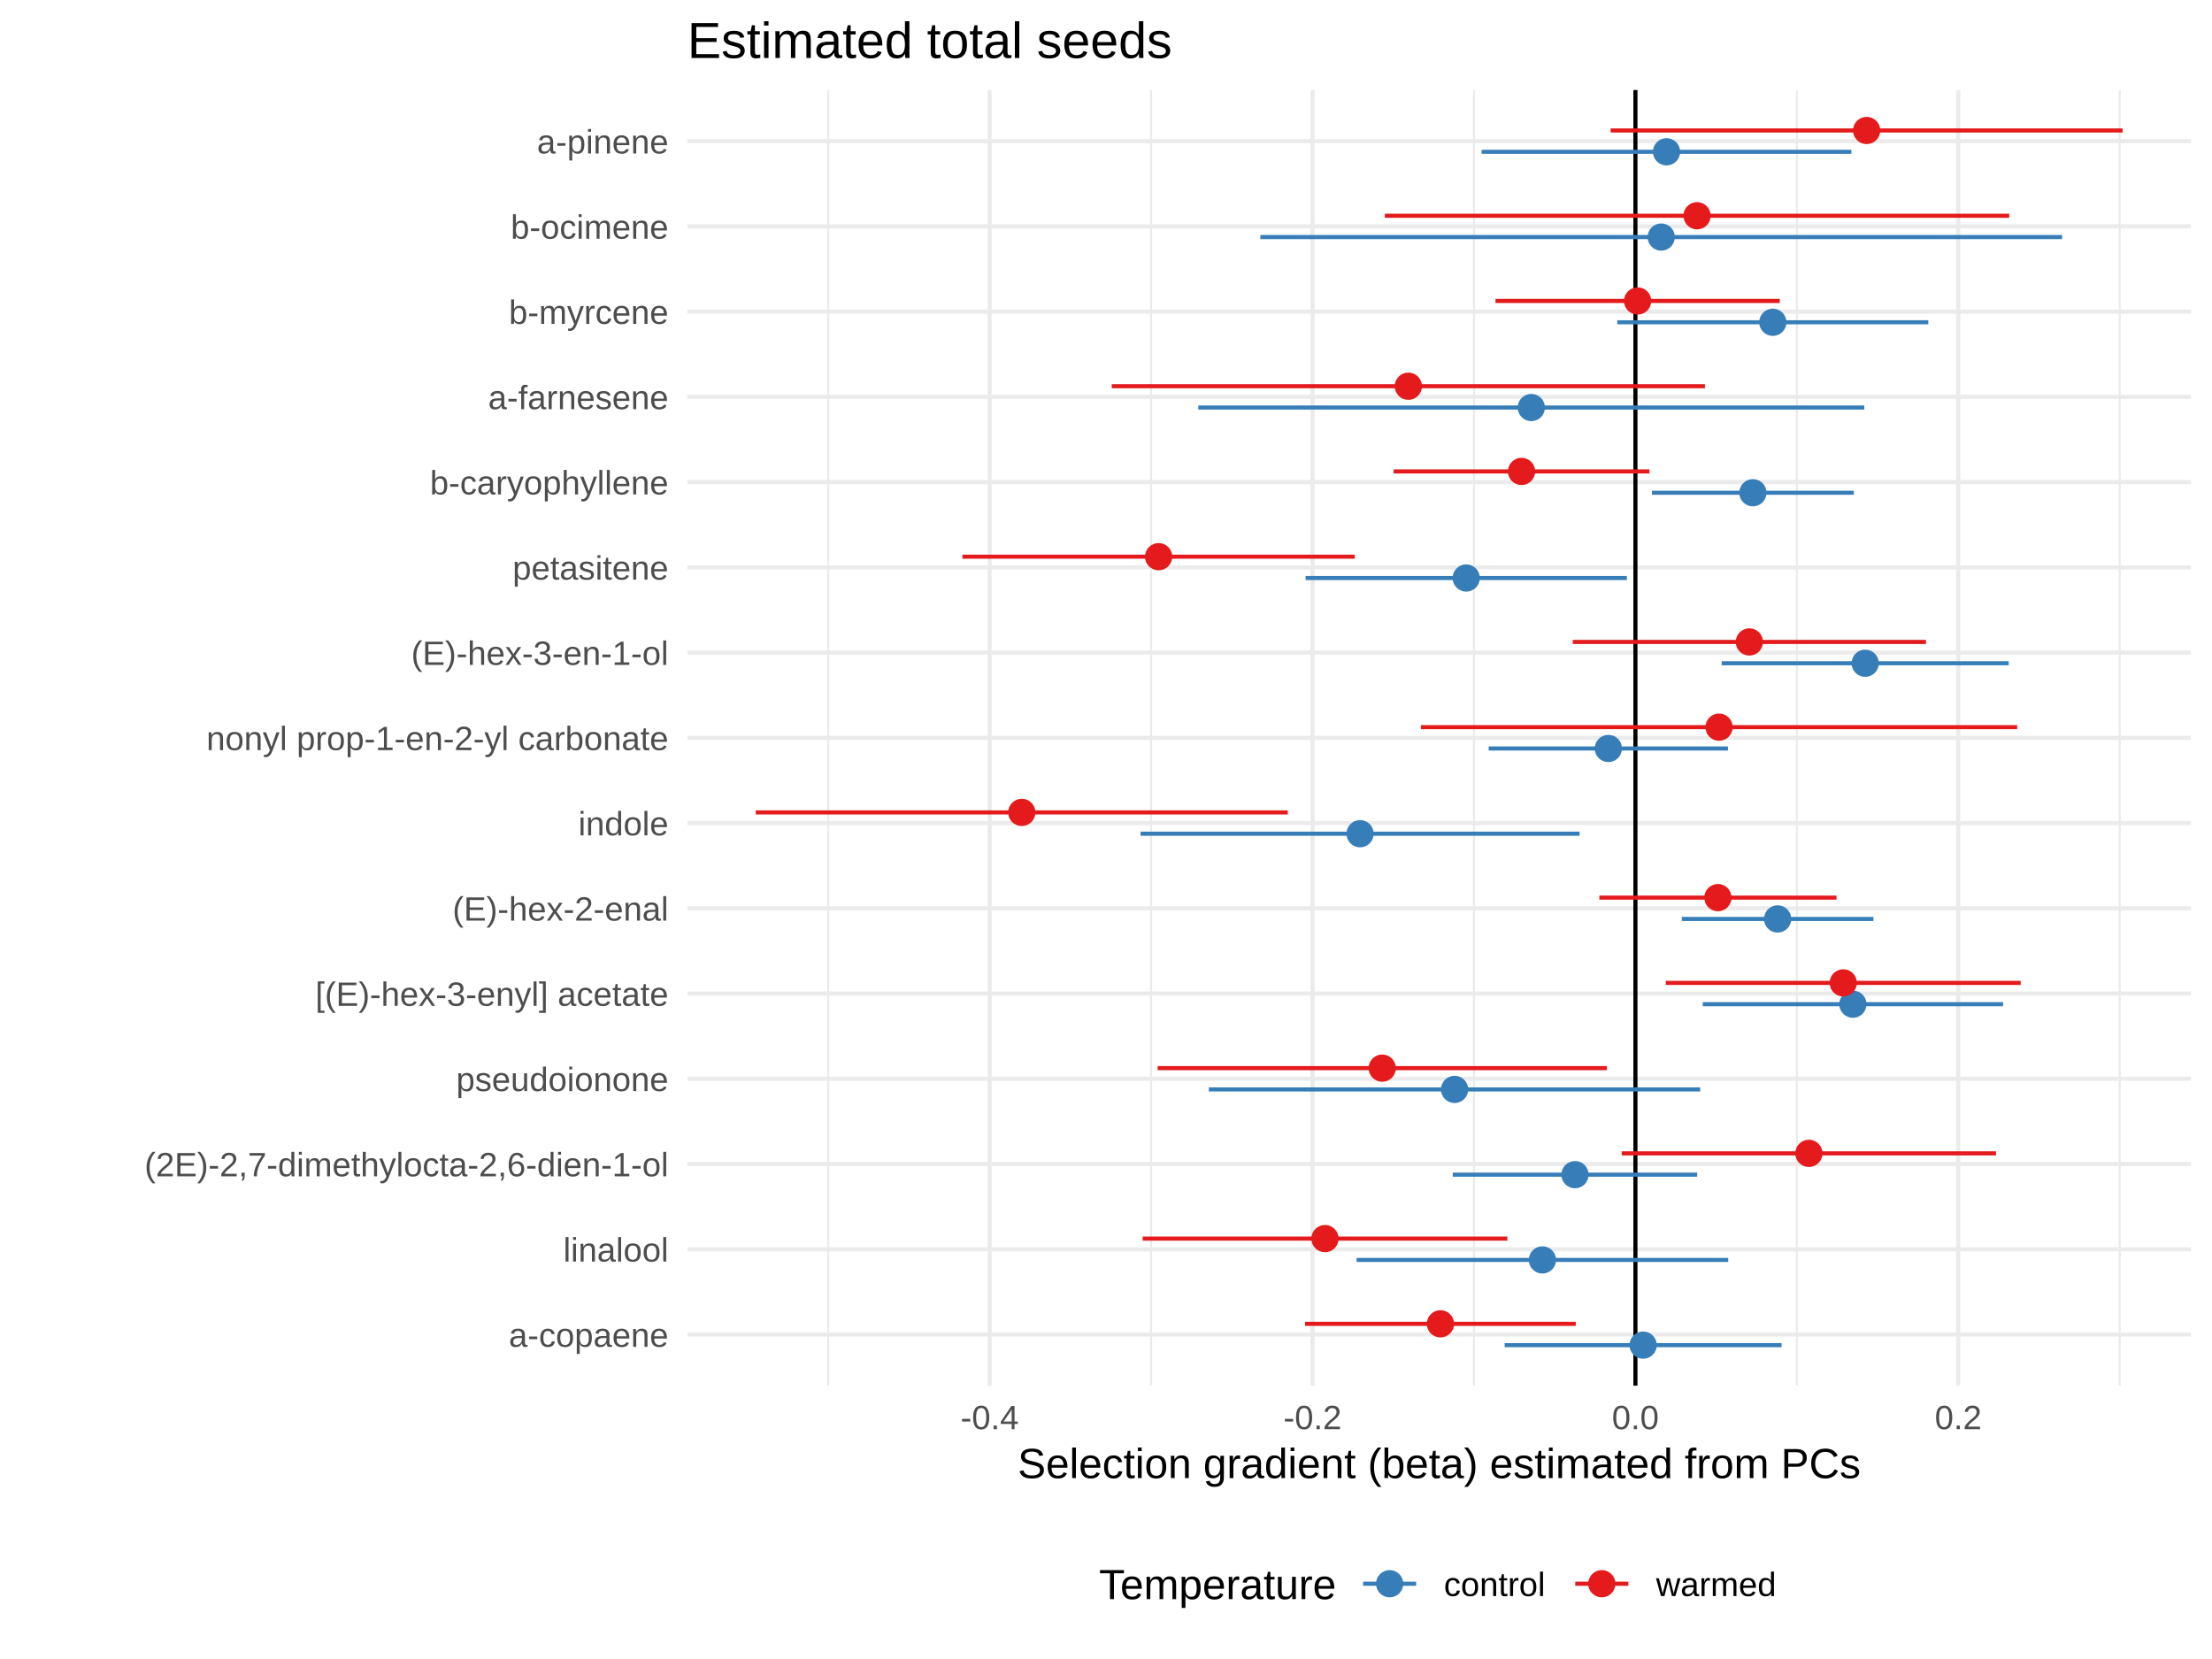
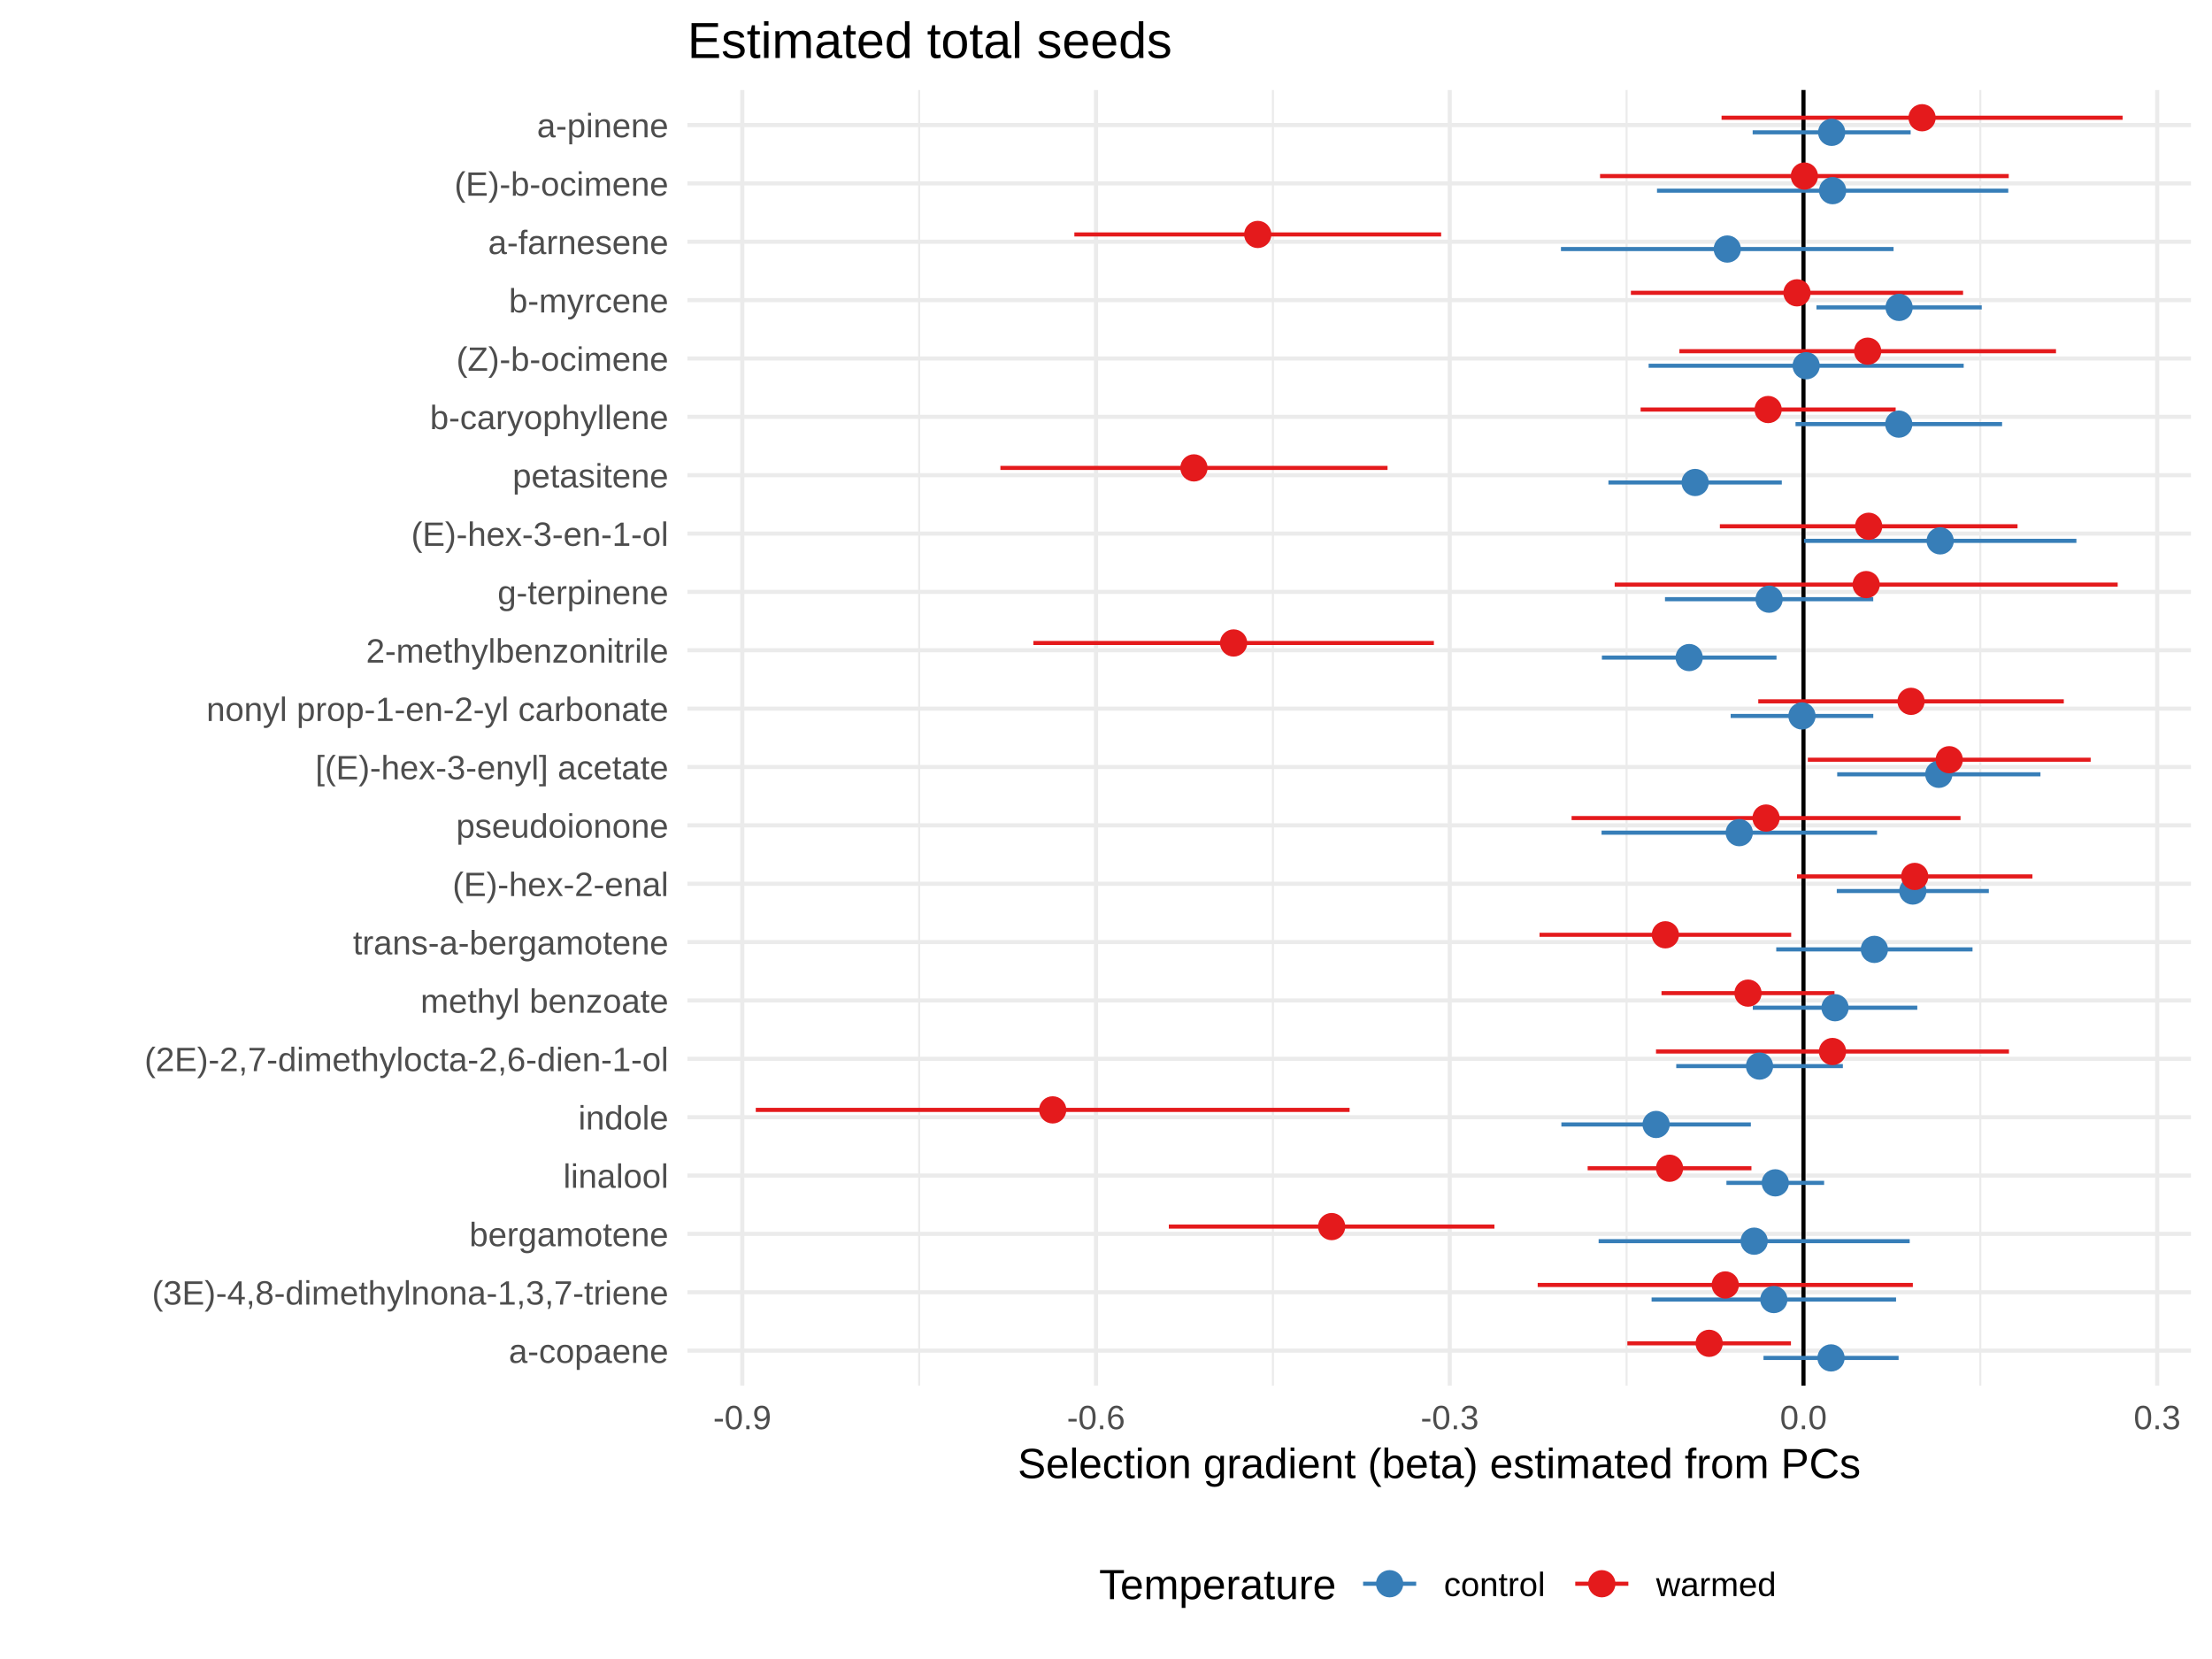
<svg xmlns="http://www.w3.org/2000/svg" class="svglite" width="576.00pt" height="432.00pt" viewBox="0 0 576.00 432.00">
  <defs>
    <style type="text/css">
    .svglite line, .svglite polyline, .svglite polygon, .svglite path, .svglite rect, .svglite circle {
      fill: none;
      stroke: #000000;
      stroke-linecap: round;
      stroke-linejoin: round;
      stroke-miterlimit: 10.00;
    }
    .svglite text {
      white-space: pre;
    }
  </style>
  </defs>
  <rect width="100%" height="100%" style="stroke: none; fill: #FFFFFF;" />
  <defs>
    <clipPath id="cpMC4wMHw1NzYuMDB8MC4wMHw0MzIuMDA=">
      <rect x="0.00" y="0.00" width="576.00" height="432.00" />
    </clipPath>
  </defs>
  <g clip-path="url(#cpMC4wMHw1NzYuMDB8MC4wMHw0MzIuMDA=)">
</g>
  <defs>
    <clipPath id="cpMTc5LjAwfDU3MC41MnwyMy40NHwzNjAuODI=">
      <rect x="179.00" y="23.44" width="391.52" height="337.38" />
    </clipPath>
  </defs>
  <g clip-path="url(#cpMTc5LjAwfDU3MC41MnwyMy40NHwzNjAuODI=)">
-     <polyline points="215.67,360.82 215.67,23.44 " style="stroke-width: 0.53; stroke: #EBEBEB; stroke-linecap: butt;" />
-     <polyline points="299.74,360.82 299.74,23.44 " style="stroke-width: 0.53; stroke: #EBEBEB; stroke-linecap: butt;" />
-     <polyline points="383.82,360.82 383.82,23.44 " style="stroke-width: 0.53; stroke: #EBEBEB; stroke-linecap: butt;" />
-     <polyline points="467.90,360.82 467.90,23.44 " style="stroke-width: 0.53; stroke: #EBEBEB; stroke-linecap: butt;" />
-     <polyline points="551.97,360.82 551.97,23.44 " style="stroke-width: 0.53; stroke: #EBEBEB; stroke-linecap: butt;" />
-     <polyline points="179.00,347.50 570.52,347.50 " style="stroke-width: 1.07; stroke: #EBEBEB; stroke-linecap: butt;" />
-     <polyline points="179.00,325.30 570.52,325.30 " style="stroke-width: 1.07; stroke: #EBEBEB; stroke-linecap: butt;" />
-     <polyline points="179.00,303.11 570.52,303.11 " style="stroke-width: 1.07; stroke: #EBEBEB; stroke-linecap: butt;" />
-     <polyline points="179.00,280.91 570.52,280.91 " style="stroke-width: 1.07; stroke: #EBEBEB; stroke-linecap: butt;" />
-     <polyline points="179.00,258.71 570.52,258.71 " style="stroke-width: 1.07; stroke: #EBEBEB; stroke-linecap: butt;" />
-     <polyline points="179.00,236.52 570.52,236.52 " style="stroke-width: 1.07; stroke: #EBEBEB; stroke-linecap: butt;" />
-     <polyline points="179.00,214.32 570.52,214.32 " style="stroke-width: 1.07; stroke: #EBEBEB; stroke-linecap: butt;" />
-     <polyline points="179.00,192.13 570.52,192.13 " style="stroke-width: 1.07; stroke: #EBEBEB; stroke-linecap: butt;" />
-     <polyline points="179.00,169.93 570.52,169.93 " style="stroke-width: 1.07; stroke: #EBEBEB; stroke-linecap: butt;" />
-     <polyline points="179.00,147.74 570.52,147.74 " style="stroke-width: 1.07; stroke: #EBEBEB; stroke-linecap: butt;" />
-     <polyline points="179.00,125.54 570.52,125.54 " style="stroke-width: 1.07; stroke: #EBEBEB; stroke-linecap: butt;" />
-     <polyline points="179.00,103.34 570.52,103.34 " style="stroke-width: 1.07; stroke: #EBEBEB; stroke-linecap: butt;" />
-     <polyline points="179.00,81.15 570.52,81.15 " style="stroke-width: 1.07; stroke: #EBEBEB; stroke-linecap: butt;" />
-     <polyline points="179.00,58.95 570.52,58.95 " style="stroke-width: 1.07; stroke: #EBEBEB; stroke-linecap: butt;" />
-     <polyline points="179.00,36.76 570.52,36.76 " style="stroke-width: 1.07; stroke: #EBEBEB; stroke-linecap: butt;" />
-     <polyline points="257.71,360.82 257.71,23.44 " style="stroke-width: 1.07; stroke: #EBEBEB; stroke-linecap: butt;" />
-     <polyline points="341.78,360.82 341.78,23.44 " style="stroke-width: 1.07; stroke: #EBEBEB; stroke-linecap: butt;" />
-     <polyline points="425.86,360.82 425.86,23.44 " style="stroke-width: 1.07; stroke: #EBEBEB; stroke-linecap: butt;" />
-     <polyline points="509.93,360.82 509.93,23.44 " style="stroke-width: 1.07; stroke: #EBEBEB; stroke-linecap: butt;" />
-     <line x1="425.86" y1="360.82" x2="425.86" y2="23.44" style="stroke-width: 1.07; stroke-linecap: butt;" />
-     <line x1="312.04" y1="106.12" x2="485.46" y2="106.12" style="stroke-width: 1.07; stroke: #377EB8; stroke-linecap: butt;" />
-     <line x1="421.14" y1="83.92" x2="502.13" y2="83.92" style="stroke-width: 1.07; stroke: #377EB8; stroke-linecap: butt;" />
-     <line x1="328.19" y1="61.73" x2="536.98" y2="61.73" style="stroke-width: 1.07; stroke: #377EB8; stroke-linecap: butt;" />
-     <line x1="385.82" y1="39.53" x2="482.10" y2="39.53" style="stroke-width: 1.07; stroke: #377EB8; stroke-linecap: butt;" />
-     <line x1="437.94" y1="239.29" x2="487.84" y2="239.29" style="stroke-width: 1.07; stroke: #377EB8; stroke-linecap: butt;" />
-     <line x1="378.30" y1="305.88" x2="441.94" y2="305.88" style="stroke-width: 1.07; stroke: #377EB8; stroke-linecap: butt;" />
-     <line x1="448.32" y1="172.71" x2="523.06" y2="172.71" style="stroke-width: 1.07; stroke: #377EB8; stroke-linecap: butt;" />
-     <line x1="443.38" y1="261.49" x2="521.60" y2="261.49" style="stroke-width: 1.07; stroke: #377EB8; stroke-linecap: butt;" />
-     <line x1="314.79" y1="283.68" x2="442.74" y2="283.68" style="stroke-width: 1.07; stroke: #377EB8; stroke-linecap: butt;" />
-     <line x1="430.16" y1="128.31" x2="482.73" y2="128.31" style="stroke-width: 1.07; stroke: #377EB8; stroke-linecap: butt;" />
-     <line x1="387.65" y1="194.90" x2="449.96" y2="194.90" style="stroke-width: 1.07; stroke: #377EB8; stroke-linecap: butt;" />
-     <line x1="391.81" y1="350.27" x2="463.92" y2="350.27" style="stroke-width: 1.07; stroke: #377EB8; stroke-linecap: butt;" />
-     <line x1="353.25" y1="328.08" x2="450.02" y2="328.08" style="stroke-width: 1.07; stroke: #377EB8; stroke-linecap: butt;" />
-     <line x1="339.97" y1="150.51" x2="423.63" y2="150.51" style="stroke-width: 1.07; stroke: #377EB8; stroke-linecap: butt;" />
-     <line x1="297.00" y1="217.10" x2="411.32" y2="217.10" style="stroke-width: 1.07; stroke: #377EB8; stroke-linecap: butt;" />
-     <line x1="289.49" y1="100.57" x2="443.96" y2="100.57" style="stroke-width: 1.07; stroke: #E41A1C; stroke-linecap: butt;" />
-     <line x1="389.42" y1="78.37" x2="463.44" y2="78.37" style="stroke-width: 1.07; stroke: #E41A1C; stroke-linecap: butt;" />
-     <line x1="360.61" y1="56.18" x2="523.21" y2="56.18" style="stroke-width: 1.07; stroke: #E41A1C; stroke-linecap: butt;" />
-     <line x1="419.41" y1="33.98" x2="552.72" y2="33.98" style="stroke-width: 1.07; stroke: #E41A1C; stroke-linecap: butt;" />
-     <line x1="416.47" y1="233.74" x2="478.22" y2="233.74" style="stroke-width: 1.07; stroke: #E41A1C; stroke-linecap: butt;" />
-     <line x1="422.29" y1="300.33" x2="519.76" y2="300.33" style="stroke-width: 1.07; stroke: #E41A1C; stroke-linecap: butt;" />
-     <line x1="409.55" y1="167.16" x2="501.52" y2="167.16" style="stroke-width: 1.07; stroke: #E41A1C; stroke-linecap: butt;" />
-     <line x1="433.77" y1="255.94" x2="526.18" y2="255.94" style="stroke-width: 1.07; stroke: #E41A1C; stroke-linecap: butt;" />
-     <line x1="301.44" y1="278.14" x2="418.43" y2="278.14" style="stroke-width: 1.07; stroke: #E41A1C; stroke-linecap: butt;" />
-     <line x1="362.89" y1="122.76" x2="429.52" y2="122.76" style="stroke-width: 1.07; stroke: #E41A1C; stroke-linecap: butt;" />
-     <line x1="370.00" y1="189.35" x2="525.27" y2="189.35" style="stroke-width: 1.07; stroke: #E41A1C; stroke-linecap: butt;" />
-     <line x1="339.85" y1="344.72" x2="410.33" y2="344.72" style="stroke-width: 1.07; stroke: #E41A1C; stroke-linecap: butt;" />
-     <line x1="297.54" y1="322.53" x2="392.51" y2="322.53" style="stroke-width: 1.07; stroke: #E41A1C; stroke-linecap: butt;" />
-     <line x1="250.61" y1="144.96" x2="352.79" y2="144.96" style="stroke-width: 1.07; stroke: #E41A1C; stroke-linecap: butt;" />
-     <line x1="196.80" y1="211.55" x2="335.34" y2="211.55" style="stroke-width: 1.07; stroke: #E41A1C; stroke-linecap: butt;" />
-     <circle cx="398.75" cy="106.12" r="2.84" style="stroke-width: 1.42; stroke: #377EB8; fill: #377EB8;" />
-     <circle cx="461.64" cy="83.92" r="2.84" style="stroke-width: 1.42; stroke: #377EB8; fill: #377EB8;" />
-     <circle cx="432.58" cy="61.73" r="2.84" style="stroke-width: 1.42; stroke: #377EB8; fill: #377EB8;" />
-     <circle cx="433.96" cy="39.53" r="2.84" style="stroke-width: 1.42; stroke: #377EB8; fill: #377EB8;" />
-     <circle cx="462.89" cy="239.29" r="2.84" style="stroke-width: 1.42; stroke: #377EB8; fill: #377EB8;" />
-     <circle cx="410.12" cy="305.88" r="2.84" style="stroke-width: 1.42; stroke: #377EB8; fill: #377EB8;" />
-     <circle cx="485.69" cy="172.71" r="2.84" style="stroke-width: 1.42; stroke: #377EB8; fill: #377EB8;" />
-     <circle cx="482.49" cy="261.49" r="2.84" style="stroke-width: 1.42; stroke: #377EB8; fill: #377EB8;" />
-     <circle cx="378.77" cy="283.68" r="2.84" style="stroke-width: 1.42; stroke: #377EB8; fill: #377EB8;" />
-     <circle cx="456.45" cy="128.31" r="2.84" style="stroke-width: 1.42; stroke: #377EB8; fill: #377EB8;" />
-     <circle cx="418.81" cy="194.90" r="2.84" style="stroke-width: 1.42; stroke: #377EB8; fill: #377EB8;" />
-     <circle cx="427.87" cy="350.27" r="2.84" style="stroke-width: 1.42; stroke: #377EB8; fill: #377EB8;" />
-     <circle cx="401.64" cy="328.08" r="2.84" style="stroke-width: 1.42; stroke: #377EB8; fill: #377EB8;" />
-     <circle cx="381.80" cy="150.51" r="2.84" style="stroke-width: 1.42; stroke: #377EB8; fill: #377EB8;" />
-     <circle cx="354.16" cy="217.10" r="2.84" style="stroke-width: 1.42; stroke: #377EB8; fill: #377EB8;" />
-     <circle cx="366.73" cy="100.57" r="2.84" style="stroke-width: 1.42; stroke: #E41A1C; fill: #E41A1C;" />
-     <circle cx="426.43" cy="78.37" r="2.84" style="stroke-width: 1.42; stroke: #E41A1C; fill: #E41A1C;" />
-     <circle cx="441.91" cy="56.18" r="2.84" style="stroke-width: 1.42; stroke: #E41A1C; fill: #E41A1C;" />
-     <circle cx="486.07" cy="33.98" r="2.84" style="stroke-width: 1.42; stroke: #E41A1C; fill: #E41A1C;" />
-     <circle cx="447.34" cy="233.74" r="2.84" style="stroke-width: 1.42; stroke: #E41A1C; fill: #E41A1C;" />
-     <circle cx="471.03" cy="300.33" r="2.84" style="stroke-width: 1.42; stroke: #E41A1C; fill: #E41A1C;" />
-     <circle cx="455.53" cy="167.16" r="2.84" style="stroke-width: 1.42; stroke: #E41A1C; fill: #E41A1C;" />
-     <circle cx="479.98" cy="255.94" r="2.84" style="stroke-width: 1.42; stroke: #E41A1C; fill: #E41A1C;" />
-     <circle cx="359.93" cy="278.14" r="2.84" style="stroke-width: 1.42; stroke: #E41A1C; fill: #E41A1C;" />
-     <circle cx="396.20" cy="122.76" r="2.84" style="stroke-width: 1.42; stroke: #E41A1C; fill: #E41A1C;" />
-     <circle cx="447.64" cy="189.35" r="2.84" style="stroke-width: 1.42; stroke: #E41A1C; fill: #E41A1C;" />
-     <circle cx="375.09" cy="344.72" r="2.84" style="stroke-width: 1.42; stroke: #E41A1C; fill: #E41A1C;" />
-     <circle cx="345.02" cy="322.53" r="2.84" style="stroke-width: 1.42; stroke: #E41A1C; fill: #E41A1C;" />
-     <circle cx="301.70" cy="144.96" r="2.84" style="stroke-width: 1.42; stroke: #E41A1C; fill: #E41A1C;" />
-     <circle cx="266.07" cy="211.55" r="2.84" style="stroke-width: 1.42; stroke: #E41A1C; fill: #E41A1C;" />
+     <polyline points="239.35,360.82 239.35,23.44 " style="stroke-width: 0.53; stroke: #EBEBEB; stroke-linecap: butt;" />
+     <polyline points="331.46,360.82 331.46,23.44 " style="stroke-width: 0.53; stroke: #EBEBEB; stroke-linecap: butt;" />
+     <polyline points="423.56,360.82 423.56,23.44 " style="stroke-width: 0.53; stroke: #EBEBEB; stroke-linecap: butt;" />
+     <polyline points="515.67,360.82 515.67,23.44 " style="stroke-width: 0.53; stroke: #EBEBEB; stroke-linecap: butt;" />
+     <polyline points="179.00,351.70 570.52,351.70 " style="stroke-width: 1.07; stroke: #EBEBEB; stroke-linecap: butt;" />
+     <polyline points="179.00,336.50 570.52,336.50 " style="stroke-width: 1.07; stroke: #EBEBEB; stroke-linecap: butt;" />
+     <polyline points="179.00,321.30 570.52,321.30 " style="stroke-width: 1.07; stroke: #EBEBEB; stroke-linecap: butt;" />
+     <polyline points="179.00,306.11 570.52,306.11 " style="stroke-width: 1.07; stroke: #EBEBEB; stroke-linecap: butt;" />
+     <polyline points="179.00,290.91 570.52,290.91 " style="stroke-width: 1.07; stroke: #EBEBEB; stroke-linecap: butt;" />
+     <polyline points="179.00,275.71 570.52,275.71 " style="stroke-width: 1.07; stroke: #EBEBEB; stroke-linecap: butt;" />
+     <polyline points="179.00,260.51 570.52,260.51 " style="stroke-width: 1.07; stroke: #EBEBEB; stroke-linecap: butt;" />
+     <polyline points="179.00,245.32 570.52,245.32 " style="stroke-width: 1.07; stroke: #EBEBEB; stroke-linecap: butt;" />
+     <polyline points="179.00,230.12 570.52,230.12 " style="stroke-width: 1.07; stroke: #EBEBEB; stroke-linecap: butt;" />
+     <polyline points="179.00,214.92 570.52,214.92 " style="stroke-width: 1.07; stroke: #EBEBEB; stroke-linecap: butt;" />
+     <polyline points="179.00,199.73 570.52,199.73 " style="stroke-width: 1.07; stroke: #EBEBEB; stroke-linecap: butt;" />
+     <polyline points="179.00,184.53 570.52,184.53 " style="stroke-width: 1.07; stroke: #EBEBEB; stroke-linecap: butt;" />
+     <polyline points="179.00,169.33 570.52,169.33 " style="stroke-width: 1.07; stroke: #EBEBEB; stroke-linecap: butt;" />
+     <polyline points="179.00,154.13 570.52,154.13 " style="stroke-width: 1.07; stroke: #EBEBEB; stroke-linecap: butt;" />
+     <polyline points="179.00,138.94 570.52,138.94 " style="stroke-width: 1.07; stroke: #EBEBEB; stroke-linecap: butt;" />
+     <polyline points="179.00,123.74 570.52,123.74 " style="stroke-width: 1.07; stroke: #EBEBEB; stroke-linecap: butt;" />
+     <polyline points="179.00,108.54 570.52,108.54 " style="stroke-width: 1.07; stroke: #EBEBEB; stroke-linecap: butt;" />
+     <polyline points="179.00,93.35 570.52,93.35 " style="stroke-width: 1.07; stroke: #EBEBEB; stroke-linecap: butt;" />
+     <polyline points="179.00,78.15 570.52,78.15 " style="stroke-width: 1.07; stroke: #EBEBEB; stroke-linecap: butt;" />
+     <polyline points="179.00,62.95 570.52,62.95 " style="stroke-width: 1.07; stroke: #EBEBEB; stroke-linecap: butt;" />
+     <polyline points="179.00,47.75 570.52,47.75 " style="stroke-width: 1.07; stroke: #EBEBEB; stroke-linecap: butt;" />
+     <polyline points="179.00,32.56 570.52,32.56 " style="stroke-width: 1.07; stroke: #EBEBEB; stroke-linecap: butt;" />
+     <polyline points="193.29,360.82 193.29,23.44 " style="stroke-width: 1.07; stroke: #EBEBEB; stroke-linecap: butt;" />
+     <polyline points="285.40,360.82 285.40,23.44 " style="stroke-width: 1.07; stroke: #EBEBEB; stroke-linecap: butt;" />
+     <polyline points="377.51,360.82 377.51,23.44 " style="stroke-width: 1.07; stroke: #EBEBEB; stroke-linecap: butt;" />
+     <polyline points="469.62,360.82 469.62,23.44 " style="stroke-width: 1.07; stroke: #EBEBEB; stroke-linecap: butt;" />
+     <polyline points="561.73,360.82 561.73,23.44 " style="stroke-width: 1.07; stroke: #EBEBEB; stroke-linecap: butt;" />
+     <line x1="469.62" y1="360.82" x2="469.62" y2="23.44" style="stroke-width: 1.07; stroke-linecap: butt;" />
+     <line x1="406.47" y1="64.85" x2="493.08" y2="64.85" style="stroke-width: 1.07; stroke: #377EB8; stroke-linecap: butt;" />
+     <line x1="473.00" y1="80.05" x2="516.04" y2="80.05" style="stroke-width: 1.07; stroke: #377EB8; stroke-linecap: butt;" />
+     <line x1="431.48" y1="49.65" x2="522.95" y2="49.65" style="stroke-width: 1.07; stroke: #377EB8; stroke-linecap: butt;" />
+     <line x1="433.56" y1="156.03" x2="487.79" y2="156.03" style="stroke-width: 1.07; stroke: #377EB8; stroke-linecap: butt;" />
+     <line x1="456.39" y1="34.46" x2="497.53" y2="34.46" style="stroke-width: 1.07; stroke: #377EB8; stroke-linecap: butt;" />
+     <line x1="416.28" y1="323.20" x2="497.28" y2="323.20" style="stroke-width: 1.07; stroke: #377EB8; stroke-linecap: butt;" />
+     <line x1="430.07" y1="338.40" x2="493.73" y2="338.40" style="stroke-width: 1.07; stroke: #377EB8; stroke-linecap: butt;" />
+     <line x1="478.29" y1="232.02" x2="517.89" y2="232.02" style="stroke-width: 1.07; stroke: #377EB8; stroke-linecap: butt;" />
+     <line x1="436.49" y1="277.61" x2="479.88" y2="277.61" style="stroke-width: 1.07; stroke: #377EB8; stroke-linecap: butt;" />
+     <line x1="469.76" y1="140.84" x2="540.69" y2="140.84" style="stroke-width: 1.07; stroke: #377EB8; stroke-linecap: butt;" />
+     <line x1="478.40" y1="201.63" x2="531.33" y2="201.63" style="stroke-width: 1.07; stroke: #377EB8; stroke-linecap: butt;" />
+     <line x1="417.04" y1="216.82" x2="488.77" y2="216.82" style="stroke-width: 1.07; stroke: #377EB8; stroke-linecap: butt;" />
+     <line x1="456.42" y1="262.41" x2="499.26" y2="262.41" style="stroke-width: 1.07; stroke: #377EB8; stroke-linecap: butt;" />
+     <line x1="467.55" y1="110.44" x2="521.34" y2="110.44" style="stroke-width: 1.07; stroke: #377EB8; stroke-linecap: butt;" />
+     <line x1="450.66" y1="186.43" x2="487.80" y2="186.43" style="stroke-width: 1.07; stroke: #377EB8; stroke-linecap: butt;" />
+     <line x1="459.21" y1="353.60" x2="494.39" y2="353.60" style="stroke-width: 1.07; stroke: #377EB8; stroke-linecap: butt;" />
+     <line x1="449.56" y1="308.01" x2="475.00" y2="308.01" style="stroke-width: 1.07; stroke: #377EB8; stroke-linecap: butt;" />
+     <line x1="418.83" y1="125.64" x2="463.98" y2="125.64" style="stroke-width: 1.07; stroke: #377EB8; stroke-linecap: butt;" />
+     <line x1="462.53" y1="247.22" x2="513.64" y2="247.22" style="stroke-width: 1.07; stroke: #377EB8; stroke-linecap: butt;" />
+     <line x1="429.30" y1="95.24" x2="511.34" y2="95.24" style="stroke-width: 1.07; stroke: #377EB8; stroke-linecap: butt;" />
+     <line x1="417.13" y1="171.23" x2="462.60" y2="171.23" style="stroke-width: 1.07; stroke: #377EB8; stroke-linecap: butt;" />
+     <line x1="406.58" y1="292.81" x2="455.92" y2="292.81" style="stroke-width: 1.07; stroke: #377EB8; stroke-linecap: butt;" />
+     <line x1="279.76" y1="61.05" x2="375.27" y2="61.05" style="stroke-width: 1.07; stroke: #E41A1C; stroke-linecap: butt;" />
+     <line x1="424.68" y1="76.25" x2="511.18" y2="76.25" style="stroke-width: 1.07; stroke: #E41A1C; stroke-linecap: butt;" />
+     <line x1="416.65" y1="45.85" x2="523.07" y2="45.85" style="stroke-width: 1.07; stroke: #E41A1C; stroke-linecap: butt;" />
+     <line x1="420.46" y1="152.23" x2="551.44" y2="152.23" style="stroke-width: 1.07; stroke: #E41A1C; stroke-linecap: butt;" />
+     <line x1="448.29" y1="30.66" x2="552.72" y2="30.66" style="stroke-width: 1.07; stroke: #E41A1C; stroke-linecap: butt;" />
+     <line x1="304.36" y1="319.40" x2="389.15" y2="319.40" style="stroke-width: 1.07; stroke: #E41A1C; stroke-linecap: butt;" />
+     <line x1="400.41" y1="334.60" x2="498.10" y2="334.60" style="stroke-width: 1.07; stroke: #E41A1C; stroke-linecap: butt;" />
+     <line x1="467.94" y1="228.22" x2="529.24" y2="228.22" style="stroke-width: 1.07; stroke: #E41A1C; stroke-linecap: butt;" />
+     <line x1="431.22" y1="273.81" x2="523.13" y2="273.81" style="stroke-width: 1.07; stroke: #E41A1C; stroke-linecap: butt;" />
+     <line x1="447.85" y1="137.04" x2="525.36" y2="137.04" style="stroke-width: 1.07; stroke: #E41A1C; stroke-linecap: butt;" />
+     <line x1="470.75" y1="197.83" x2="544.41" y2="197.83" style="stroke-width: 1.07; stroke: #E41A1C; stroke-linecap: butt;" />
+     <line x1="409.24" y1="213.02" x2="510.52" y2="213.02" style="stroke-width: 1.07; stroke: #E41A1C; stroke-linecap: butt;" />
+     <line x1="432.65" y1="258.61" x2="477.70" y2="258.61" style="stroke-width: 1.07; stroke: #E41A1C; stroke-linecap: butt;" />
+     <line x1="427.21" y1="106.64" x2="493.63" y2="106.64" style="stroke-width: 1.07; stroke: #E41A1C; stroke-linecap: butt;" />
+     <line x1="457.85" y1="182.63" x2="537.41" y2="182.63" style="stroke-width: 1.07; stroke: #E41A1C; stroke-linecap: butt;" />
+     <line x1="423.76" y1="349.80" x2="466.36" y2="349.80" style="stroke-width: 1.07; stroke: #E41A1C; stroke-linecap: butt;" />
+     <line x1="413.42" y1="304.21" x2="456.07" y2="304.21" style="stroke-width: 1.07; stroke: #E41A1C; stroke-linecap: butt;" />
+     <line x1="260.50" y1="121.84" x2="361.31" y2="121.84" style="stroke-width: 1.07; stroke: #E41A1C; stroke-linecap: butt;" />
+     <line x1="400.89" y1="243.42" x2="466.42" y2="243.42" style="stroke-width: 1.07; stroke: #E41A1C; stroke-linecap: butt;" />
+     <line x1="437.31" y1="91.45" x2="535.38" y2="91.45" style="stroke-width: 1.07; stroke: #E41A1C; stroke-linecap: butt;" />
+     <line x1="269.08" y1="167.43" x2="373.38" y2="167.43" style="stroke-width: 1.07; stroke: #E41A1C; stroke-linecap: butt;" />
+     <line x1="196.80" y1="289.01" x2="351.43" y2="289.01" style="stroke-width: 1.07; stroke: #E41A1C; stroke-linecap: butt;" />
+     <circle cx="449.78" cy="64.85" r="2.84" style="stroke-width: 1.42; stroke: #377EB8; fill: #377EB8;" />
+     <circle cx="494.52" cy="80.05" r="2.84" style="stroke-width: 1.42; stroke: #377EB8; fill: #377EB8;" />
+     <circle cx="477.21" cy="49.65" r="2.84" style="stroke-width: 1.42; stroke: #377EB8; fill: #377EB8;" />
+     <circle cx="460.67" cy="156.03" r="2.84" style="stroke-width: 1.42; stroke: #377EB8; fill: #377EB8;" />
+     <circle cx="476.96" cy="34.46" r="2.84" style="stroke-width: 1.42; stroke: #377EB8; fill: #377EB8;" />
+     <circle cx="456.78" cy="323.20" r="2.84" style="stroke-width: 1.42; stroke: #377EB8; fill: #377EB8;" />
+     <circle cx="461.90" cy="338.40" r="2.84" style="stroke-width: 1.42; stroke: #377EB8; fill: #377EB8;" />
+     <circle cx="498.09" cy="232.02" r="2.84" style="stroke-width: 1.42; stroke: #377EB8; fill: #377EB8;" />
+     <circle cx="458.18" cy="277.61" r="2.84" style="stroke-width: 1.42; stroke: #377EB8; fill: #377EB8;" />
+     <circle cx="505.22" cy="140.84" r="2.84" style="stroke-width: 1.42; stroke: #377EB8; fill: #377EB8;" />
+     <circle cx="504.86" cy="201.63" r="2.84" style="stroke-width: 1.42; stroke: #377EB8; fill: #377EB8;" />
+     <circle cx="452.90" cy="216.82" r="2.84" style="stroke-width: 1.42; stroke: #377EB8; fill: #377EB8;" />
+     <circle cx="477.84" cy="262.41" r="2.84" style="stroke-width: 1.42; stroke: #377EB8; fill: #377EB8;" />
+     <circle cx="494.44" cy="110.44" r="2.84" style="stroke-width: 1.42; stroke: #377EB8; fill: #377EB8;" />
+     <circle cx="469.23" cy="186.43" r="2.84" style="stroke-width: 1.42; stroke: #377EB8; fill: #377EB8;" />
+     <circle cx="476.80" cy="353.60" r="2.84" style="stroke-width: 1.42; stroke: #377EB8; fill: #377EB8;" />
+     <circle cx="462.28" cy="308.01" r="2.84" style="stroke-width: 1.42; stroke: #377EB8; fill: #377EB8;" />
+     <circle cx="441.41" cy="125.64" r="2.84" style="stroke-width: 1.42; stroke: #377EB8; fill: #377EB8;" />
+     <circle cx="488.08" cy="247.22" r="2.84" style="stroke-width: 1.42; stroke: #377EB8; fill: #377EB8;" />
+     <circle cx="470.32" cy="95.24" r="2.84" style="stroke-width: 1.42; stroke: #377EB8; fill: #377EB8;" />
+     <circle cx="439.86" cy="171.23" r="2.84" style="stroke-width: 1.42; stroke: #377EB8; fill: #377EB8;" />
+     <circle cx="431.25" cy="292.81" r="2.84" style="stroke-width: 1.42; stroke: #377EB8; fill: #377EB8;" />
+     <circle cx="327.52" cy="61.05" r="2.84" style="stroke-width: 1.42; stroke: #E41A1C; fill: #E41A1C;" />
+     <circle cx="467.93" cy="76.25" r="2.84" style="stroke-width: 1.42; stroke: #E41A1C; fill: #E41A1C;" />
+     <circle cx="469.86" cy="45.85" r="2.84" style="stroke-width: 1.42; stroke: #E41A1C; fill: #E41A1C;" />
+     <circle cx="485.95" cy="152.23" r="2.84" style="stroke-width: 1.42; stroke: #E41A1C; fill: #E41A1C;" />
+     <circle cx="500.50" cy="30.66" r="2.84" style="stroke-width: 1.42; stroke: #E41A1C; fill: #E41A1C;" />
+     <circle cx="346.76" cy="319.40" r="2.84" style="stroke-width: 1.42; stroke: #E41A1C; fill: #E41A1C;" />
+     <circle cx="449.26" cy="334.60" r="2.84" style="stroke-width: 1.42; stroke: #E41A1C; fill: #E41A1C;" />
+     <circle cx="498.59" cy="228.22" r="2.84" style="stroke-width: 1.42; stroke: #E41A1C; fill: #E41A1C;" />
+     <circle cx="477.18" cy="273.81" r="2.84" style="stroke-width: 1.42; stroke: #E41A1C; fill: #E41A1C;" />
+     <circle cx="486.60" cy="137.04" r="2.84" style="stroke-width: 1.42; stroke: #E41A1C; fill: #E41A1C;" />
+     <circle cx="507.58" cy="197.83" r="2.84" style="stroke-width: 1.42; stroke: #E41A1C; fill: #E41A1C;" />
+     <circle cx="459.88" cy="213.02" r="2.84" style="stroke-width: 1.42; stroke: #E41A1C; fill: #E41A1C;" />
+     <circle cx="455.18" cy="258.61" r="2.84" style="stroke-width: 1.42; stroke: #E41A1C; fill: #E41A1C;" />
+     <circle cx="460.42" cy="106.64" r="2.84" style="stroke-width: 1.42; stroke: #E41A1C; fill: #E41A1C;" />
+     <circle cx="497.63" cy="182.63" r="2.84" style="stroke-width: 1.42; stroke: #E41A1C; fill: #E41A1C;" />
+     <circle cx="445.06" cy="349.80" r="2.84" style="stroke-width: 1.42; stroke: #E41A1C; fill: #E41A1C;" />
+     <circle cx="434.75" cy="304.21" r="2.84" style="stroke-width: 1.42; stroke: #E41A1C; fill: #E41A1C;" />
+     <circle cx="310.90" cy="121.84" r="2.84" style="stroke-width: 1.42; stroke: #E41A1C; fill: #E41A1C;" />
+     <circle cx="433.66" cy="243.42" r="2.84" style="stroke-width: 1.42; stroke: #E41A1C; fill: #E41A1C;" />
+     <circle cx="486.34" cy="91.45" r="2.84" style="stroke-width: 1.42; stroke: #E41A1C; fill: #E41A1C;" />
+     <circle cx="321.23" cy="167.43" r="2.84" style="stroke-width: 1.42; stroke: #E41A1C; fill: #E41A1C;" />
+     <circle cx="274.12" cy="289.01" r="2.84" style="stroke-width: 1.42; stroke: #E41A1C; fill: #E41A1C;" />
  </g>
  <g clip-path="url(#cpMC4wMHw1NzYuMDB8MC4wMHw0MzIuMDA=)">
-     <text x="174.07" y="350.71" text-anchor="end" style="font-size: 8.80px;fill: #4D4D4D; font-family: &quot;Arial&quot;;">a-copaene</text>
-     <text x="174.07" y="328.51" text-anchor="end" style="font-size: 8.80px;fill: #4D4D4D; font-family: &quot;Arial&quot;;">linalool</text>
-     <text x="174.07" y="306.31" text-anchor="end" style="font-size: 8.80px;fill: #4D4D4D; font-family: &quot;Arial&quot;;">(2E)-2,7-dimethylocta-2,6-dien-1-ol</text>
-     <text x="174.07" y="284.12" text-anchor="end" style="font-size: 8.80px;fill: #4D4D4D; font-family: &quot;Arial&quot;;">pseudoionone</text>
-     <text x="174.07" y="261.92" text-anchor="end" style="font-size: 8.80px;fill: #4D4D4D; font-family: &quot;Arial&quot;;">[(E)-hex-3-enyl] acetate</text>
-     <text x="174.07" y="239.73" text-anchor="end" style="font-size: 8.80px;fill: #4D4D4D; font-family: &quot;Arial&quot;;">(E)-hex-2-enal</text>
-     <text x="174.07" y="217.53" text-anchor="end" style="font-size: 8.80px;fill: #4D4D4D; font-family: &quot;Arial&quot;;">indole</text>
-     <text x="174.07" y="195.33" text-anchor="end" style="font-size: 8.80px;fill: #4D4D4D; font-family: &quot;Arial&quot;;">nonyl prop-1-en-2-yl carbonate</text>
-     <text x="174.07" y="173.14" text-anchor="end" style="font-size: 8.80px;fill: #4D4D4D; font-family: &quot;Arial&quot;;">(E)-hex-3-en-1-ol</text>
-     <text x="174.07" y="150.94" text-anchor="end" style="font-size: 8.80px;fill: #4D4D4D; font-family: &quot;Arial&quot;;">petasitene</text>
-     <text x="174.07" y="128.75" text-anchor="end" style="font-size: 8.80px;fill: #4D4D4D; font-family: &quot;Arial&quot;;">b-caryophyllene</text>
-     <text x="174.07" y="106.55" text-anchor="end" style="font-size: 8.80px;fill: #4D4D4D; font-family: &quot;Arial&quot;;">a-farnesene</text>
-     <text x="174.07" y="84.35" text-anchor="end" style="font-size: 8.80px;fill: #4D4D4D; font-family: &quot;Arial&quot;;">b-myrcene</text>
-     <text x="174.07" y="62.16" text-anchor="end" style="font-size: 8.80px;fill: #4D4D4D; font-family: &quot;Arial&quot;;">b-ocimene</text>
-     <text x="174.07" y="39.96" text-anchor="end" style="font-size: 8.80px;fill: #4D4D4D; font-family: &quot;Arial&quot;;">a-pinene</text>
-     <text x="257.71" y="372.16" text-anchor="middle" style="font-size: 8.80px;fill: #4D4D4D; font-family: &quot;Arial&quot;;">-0.4</text>
-     <text x="341.78" y="372.16" text-anchor="middle" style="font-size: 8.80px;fill: #4D4D4D; font-family: &quot;Arial&quot;;">-0.2</text>
-     <text x="425.86" y="372.16" text-anchor="middle" style="font-size: 8.80px;fill: #4D4D4D; font-family: &quot;Arial&quot;;">0.0</text>
-     <text x="509.93" y="372.16" text-anchor="middle" style="font-size: 8.80px;fill: #4D4D4D; font-family: &quot;Arial&quot;;">0.2</text>
+     <text x="174.07" y="354.90" text-anchor="end" style="font-size: 8.80px;fill: #4D4D4D; font-family: &quot;Arial&quot;;">a-copaene</text>
+     <text x="174.07" y="339.71" text-anchor="end" style="font-size: 8.80px;fill: #4D4D4D; font-family: &quot;Arial&quot;;">(3E)-4,8-dimethylnona-1,3,7-triene</text>
+     <text x="174.07" y="324.51" text-anchor="end" style="font-size: 8.80px;fill: #4D4D4D; font-family: &quot;Arial&quot;;">bergamotene</text>
+     <text x="174.07" y="309.31" text-anchor="end" style="font-size: 8.80px;fill: #4D4D4D; font-family: &quot;Arial&quot;;">linalool</text>
+     <text x="174.07" y="294.12" text-anchor="end" style="font-size: 8.80px;fill: #4D4D4D; font-family: &quot;Arial&quot;;">indole</text>
+     <text x="174.07" y="278.92" text-anchor="end" style="font-size: 8.80px;fill: #4D4D4D; font-family: &quot;Arial&quot;;">(2E)-2,7-dimethylocta-2,6-dien-1-ol</text>
+     <text x="174.07" y="263.72" text-anchor="end" style="font-size: 8.80px;fill: #4D4D4D; font-family: &quot;Arial&quot;;">methyl benzoate</text>
+     <text x="174.07" y="248.52" text-anchor="end" style="font-size: 8.80px;fill: #4D4D4D; font-family: &quot;Arial&quot;;">trans-a-bergamotene</text>
+     <text x="174.07" y="233.33" text-anchor="end" style="font-size: 8.80px;fill: #4D4D4D; font-family: &quot;Arial&quot;;">(E)-hex-2-enal</text>
+     <text x="174.07" y="218.13" text-anchor="end" style="font-size: 8.80px;fill: #4D4D4D; font-family: &quot;Arial&quot;;">pseudoionone</text>
+     <text x="174.07" y="202.93" text-anchor="end" style="font-size: 8.80px;fill: #4D4D4D; font-family: &quot;Arial&quot;;">[(E)-hex-3-enyl] acetate</text>
+     <text x="174.07" y="187.74" text-anchor="end" style="font-size: 8.80px;fill: #4D4D4D; font-family: &quot;Arial&quot;;">nonyl prop-1-en-2-yl carbonate</text>
+     <text x="174.07" y="172.54" text-anchor="end" style="font-size: 8.80px;fill: #4D4D4D; font-family: &quot;Arial&quot;;">2-methylbenzonitrile</text>
+     <text x="174.07" y="157.34" text-anchor="end" style="font-size: 8.80px;fill: #4D4D4D; font-family: &quot;Arial&quot;;">g-terpinene</text>
+     <text x="174.07" y="142.14" text-anchor="end" style="font-size: 8.80px;fill: #4D4D4D; font-family: &quot;Arial&quot;;">(E)-hex-3-en-1-ol</text>
+     <text x="174.07" y="126.95" text-anchor="end" style="font-size: 8.80px;fill: #4D4D4D; font-family: &quot;Arial&quot;;">petasitene</text>
+     <text x="174.07" y="111.75" text-anchor="end" style="font-size: 8.80px;fill: #4D4D4D; font-family: &quot;Arial&quot;;">b-caryophyllene</text>
+     <text x="174.07" y="96.55" text-anchor="end" style="font-size: 8.80px;fill: #4D4D4D; font-family: &quot;Arial&quot;;">(Z)-b-ocimene</text>
+     <text x="174.07" y="81.36" text-anchor="end" style="font-size: 8.80px;fill: #4D4D4D; font-family: &quot;Arial&quot;;">b-myrcene</text>
+     <text x="174.07" y="66.16" text-anchor="end" style="font-size: 8.80px;fill: #4D4D4D; font-family: &quot;Arial&quot;;">a-farnesene</text>
+     <text x="174.07" y="50.96" text-anchor="end" style="font-size: 8.80px;fill: #4D4D4D; font-family: &quot;Arial&quot;;">(E)-b-ocimene</text>
+     <text x="174.07" y="35.76" text-anchor="end" style="font-size: 8.80px;fill: #4D4D4D; font-family: &quot;Arial&quot;;">a-pinene</text>
+     <text x="193.29" y="372.16" text-anchor="middle" style="font-size: 8.80px;fill: #4D4D4D; font-family: &quot;Arial&quot;;">-0.9</text>
+     <text x="285.40" y="372.16" text-anchor="middle" style="font-size: 8.80px;fill: #4D4D4D; font-family: &quot;Arial&quot;;">-0.6</text>
+     <text x="377.51" y="372.16" text-anchor="middle" style="font-size: 8.80px;fill: #4D4D4D; font-family: &quot;Arial&quot;;">-0.3</text>
+     <text x="469.62" y="372.16" text-anchor="middle" style="font-size: 8.80px;fill: #4D4D4D; font-family: &quot;Arial&quot;;">0.0</text>
+     <text x="561.73" y="372.16" text-anchor="middle" style="font-size: 8.80px;fill: #4D4D4D; font-family: &quot;Arial&quot;;">0.3</text>
    <text x="374.76" y="384.90" text-anchor="middle" style="font-size: 11.00px; font-family: &quot;Arial&quot;;">Selection gradient (beta) estimated from PCs</text>
    <text x="286.20" y="416.41" style="font-size: 11.00px; font-family: &quot;Arial&quot;;">Temperature</text>
    <line x1="354.95" y1="412.40" x2="368.77" y2="412.40" style="stroke-width: 1.07; stroke: #377EB8; stroke-linecap: butt;" />
    <circle cx="361.86" cy="412.40" r="2.84" style="stroke-width: 1.42; stroke: #377EB8; fill: #377EB8;" />
    <line x1="410.19" y1="412.40" x2="424.02" y2="412.40" style="stroke-width: 1.07; stroke: #E41A1C; stroke-linecap: butt;" />
    <circle cx="417.11" cy="412.40" r="2.84" style="stroke-width: 1.42; stroke: #E41A1C; fill: #E41A1C;" />
    <text x="375.98" y="415.61" style="font-size: 8.80px; font-family: &quot;Arial&quot;;">control</text>
    <text x="431.23" y="415.61" style="font-size: 8.80px; font-family: &quot;Arial&quot;;">warmed</text>
    <text x="179.00" y="15.10" style="font-size: 13.20px; font-family: &quot;Arial&quot;;">Estimated total seeds</text>
  </g>
</svg>
